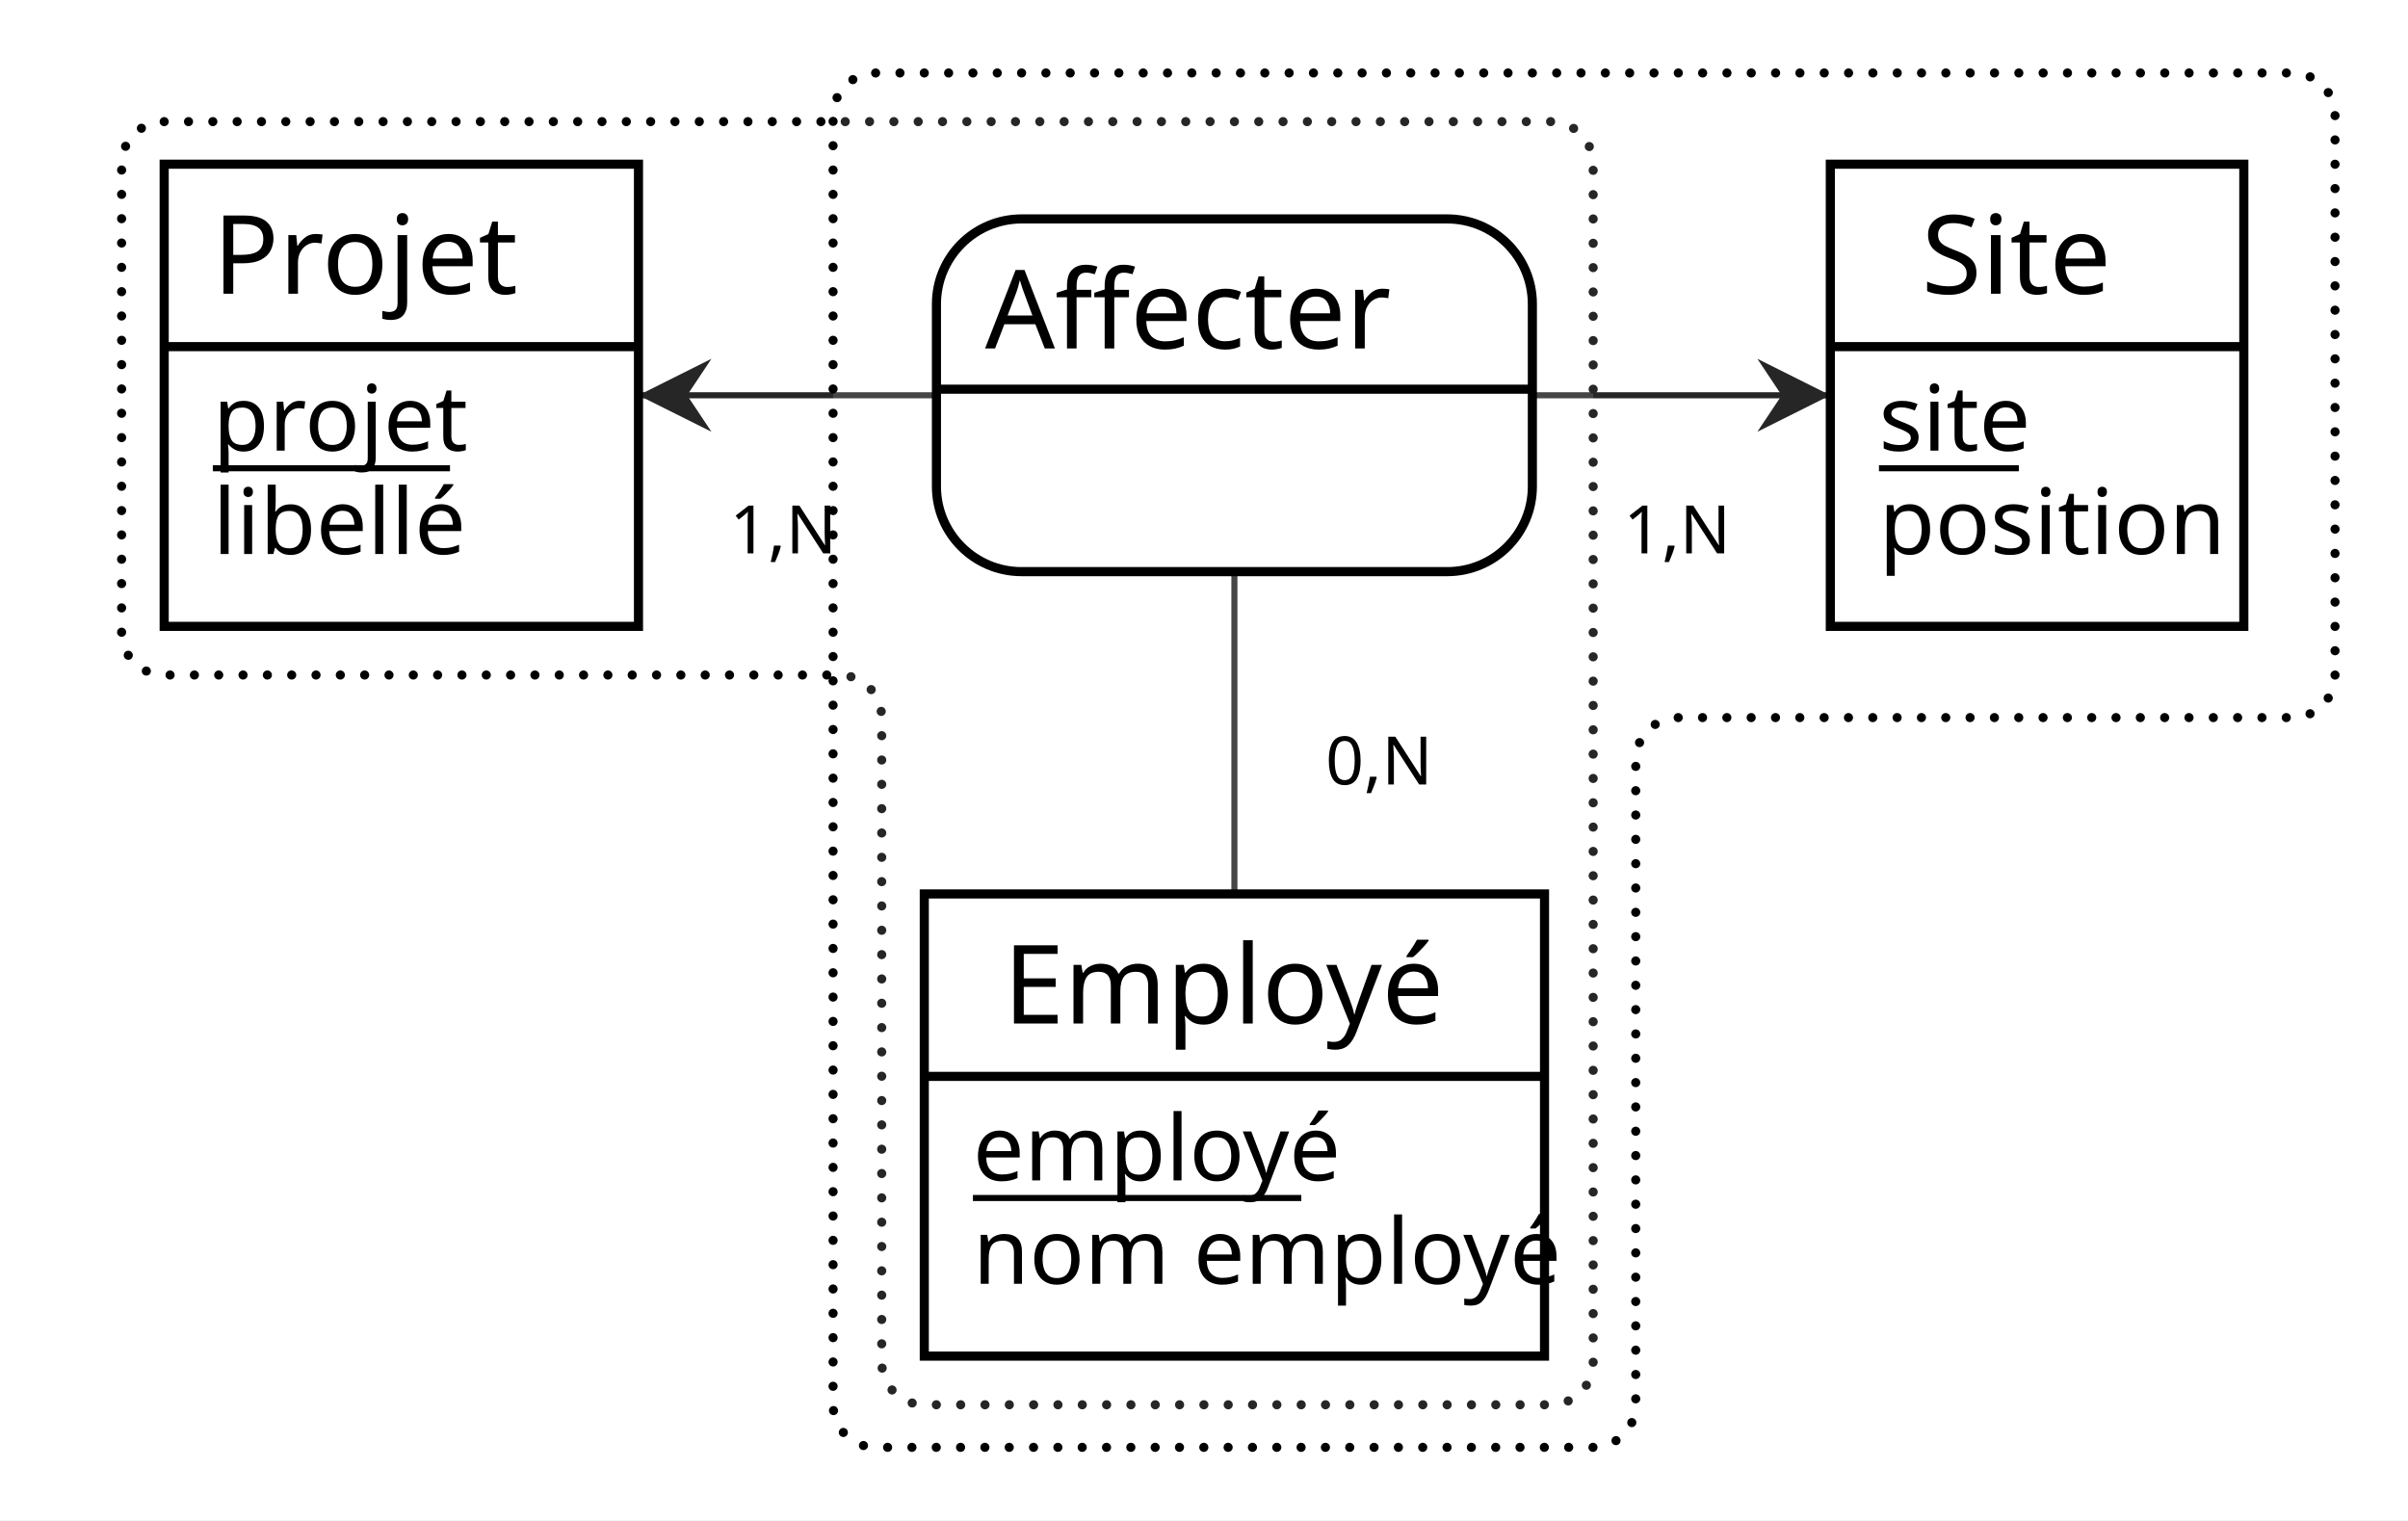
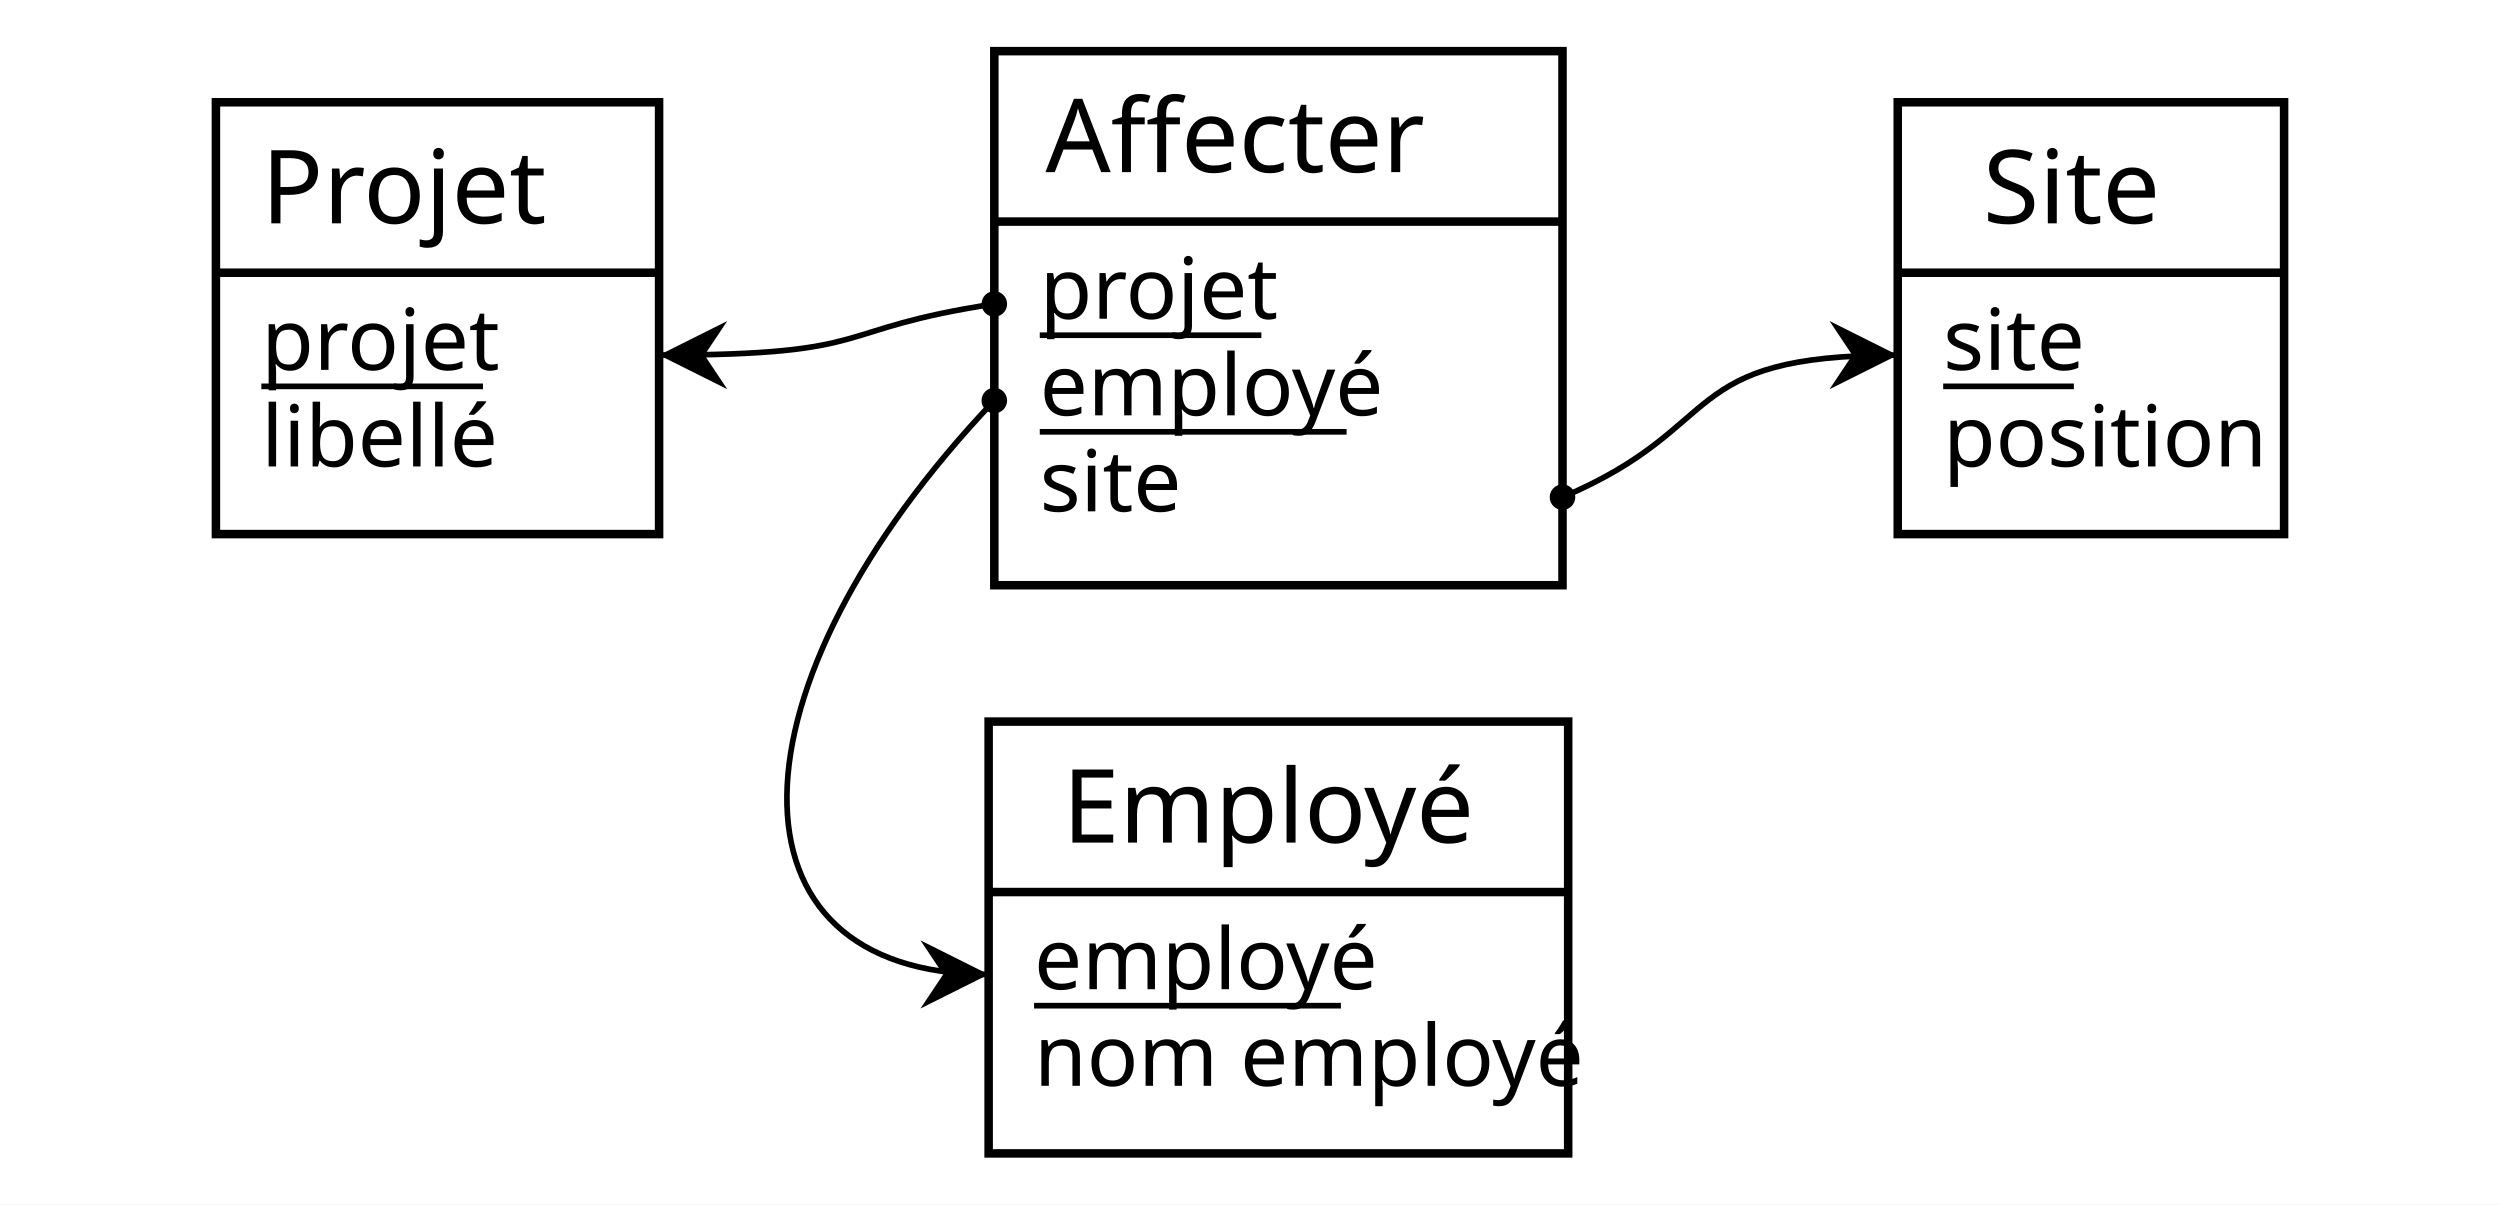
- <svg xmlns="http://www.w3.org/2000/svg" width="396" height="250" viewBox="0 0 396 250">
-   <rect id="frame" x="0" y="0" width="396" height="250" fill="#FFFFFF" stroke="none" stroke-width="0" />
+ <svg xmlns="http://www.w3.org/2000/svg" width="440" height="212" viewBox="0 0 440 212">
+   <rect id="frame" x="0" y="0" width="440" height="212" fill="#FFFFFF" stroke="none" stroke-width="0" />
  <g>
-     <line x1="335" y1="65" x2="203" y2="65" stroke="#000000" stroke-width="1" />
-     <polygon points="301 65 289 71 293 65 289 59" fill="#000000" stroke-width="0" />
-     <line x1="66" y1="65" x2="203" y2="65" stroke="#000000" stroke-width="1" />
-     <polygon points="105 65 117 59 113 65 117 71" fill="#000000" stroke-width="0" />
-     <line x1="203" y1="185" x2="203" y2="65" stroke="#000000" stroke-width="1" />
    <g>
-       <path d="M27 20 L255 20 a7 7 0 0 1 7 7 L262 224 a7 7 0 0 1 -7 7 L152 231 a7 7 0 0 1 -7 -7 L145 118 a7 7 0 0 0 -7 -7 L27 111 a7 7 0 0 1 -7 -7 L20 27 a7 7 0 0 1 7 -7" fill="#FFFFFF" stroke="none" stroke-width="0" opacity="0.15" />
-       <path d="M27 20 L255 20 a7 7 0 0 1 7 7 L262 224 a7 7 0 0 1 -7 7 L152 231 a7 7 0 0 1 -7 -7 L145 118 a7 7 0 0 0 -7 -7 L27 111 a7 7 0 0 1 -7 -7 L20 27 a7 7 0 0 1 7 -7" fill="none" stroke="#000000" stroke-width="1.5" stroke-dasharray="0,4" stroke-linecap="round" />
-       <path d="M144 12 L377 12 a7 7 0 0 1 7 7 L384 111 a7 7 0 0 1 -7 7 L276 118 a7 7 0 0 0 -7 7 L269 231 a7 7 0 0 1 -7 7 L144 238 a7 7 0 0 1 -7 -7 L137 19 a7 7 0 0 1 7 -7" fill="#FFFFFF" stroke="none" stroke-width="0" opacity="0.15" />
-       <path d="M144 12 L377 12 a7 7 0 0 1 7 7 L384 111 a7 7 0 0 1 -7 7 L276 118 a7 7 0 0 0 -7 7 L269 231 a7 7 0 0 1 -7 7 L144 238 a7 7 0 0 1 -7 -7 L137 19 a7 7 0 0 1 7 -7" fill="none" stroke="#000000" stroke-width="1.5" stroke-dasharray="0,4" stroke-linecap="round" />
-       <path d="M238 36 a14 14 90 0 1 14 14 V64 h-98 V50 a14 14 90 0 1 14 -14" fill="#FFFFFF" stroke="#FFFFFF" stroke-width="0" />
-       <path d="M252 64 v16 a14 14 90 0 1 -14 14 H168 a14 14 90 0 1 -14 -14 V64 H98" fill="#FFFFFF" stroke="#FFFFFF" stroke-width="0" />
-       <rect x="154" y="36" width="98" height="58" fill="none" rx="14" stroke="#000000" stroke-width="1.5" />
-       <line x1="154" y1="64" x2="252" y2="64" stroke="#000000" stroke-width="1.5" />
-       <text x="162" y="57.3" fill="#000000" font-family="Copperplate" font-size="18">Affecter</text>
+       <rect x="38" y="18" width="78" height="30" fill="#FFFFFF" stroke="none" stroke-width="0" opacity="1" />
+       <rect x="38" y="48" width="78" height="46" fill="#FFFFFF" stroke="none" stroke-width="0" opacity="1" />
+       <rect x="38" y="18" width="78" height="76" fill="none" stroke="#000000" stroke-width="1.5" opacity="1" />
+       <line x1="38" y1="48" x2="116" y2="48" stroke="#000000" stroke-width="1.5" />
    </g>
-     <text x="267" y="91" fill="#000000" font-family="Futura" font-size="11">1,N</text>
-     <text x="120" y="91" fill="#000000" font-family="Futura" font-size="11">1,N</text>
-     <text x="218" y="129" fill="#000000" font-family="Futura" font-size="11">0,N</text>
+     <text x="46" y="39.3" fill="#000000" font-family="Copperplate" font-size="18">Projet</text>
+     <text x="46" y="65.1" fill="#000000" font-family="Gill Sans" font-size="15">projet</text>
+     <line x1="46" y1="68" x2="85" y2="68" stroke="#000000" stroke-width="1" />
+     <text x="46" y="82.1" fill="#000000" font-family="Gill Sans" font-size="15">libellé</text>
  </g>
  <g>
    <g>
-       <rect x="27" y="27" width="78" height="30" fill="#FFFFFF" stroke="none" stroke-width="0" opacity="1" />
-       <rect x="27" y="57" width="78" height="46" fill="#FFFFFF" stroke="none" stroke-width="0" opacity="1" />
-       <rect x="27" y="27" width="78" height="76" fill="none" stroke="#000000" stroke-width="1.5" opacity="1" />
-       <line x1="27" y1="57" x2="105" y2="57" stroke="#000000" stroke-width="1.5" />
+       <rect x="175" y="9" width="100" height="30" fill="#FFFFFF" stroke="none" stroke-width="0" opacity="1" />
+       <rect x="175" y="39" width="100" height="64" fill="#FFFFFF" stroke="none" stroke-width="0" opacity="1" />
+       <rect x="175" y="9" width="100" height="94" fill="none" stroke="#000000" stroke-width="1.5" opacity="1" />
+       <line x1="175" y1="39" x2="275" y2="39" stroke="#000000" stroke-width="1.5" />
    </g>
-     <text x="35" y="48.3" fill="#000000" font-family="Copperplate" font-size="18">Projet</text>
-     <text x="35" y="74.1" fill="#000000" font-family="Gill Sans" font-size="15">projet</text>
-     <line x1="35" y1="77" x2="74" y2="77" stroke="#000000" stroke-width="1" />
-     <text x="35" y="91.1" fill="#000000" font-family="Gill Sans" font-size="15">libellé</text>
+     <text x="184" y="30.3" fill="#000000" font-family="Copperplate" font-size="18">Affecter</text>
+     <text x="183" y="56.1" fill="#000000" font-family="Gill Sans" font-size="15">projet</text>
+     <line x1="183" y1="59" x2="222" y2="59" stroke="#000000" stroke-width="1" />
+     <text x="183" y="73.1" fill="#000000" font-family="Gill Sans" font-size="15">employé</text>
+     <line x1="183" y1="76" x2="237" y2="76" stroke="#000000" stroke-width="1" />
+     <text x="183" y="90" fill="#000000" font-family="Gill Sans" font-size="15">site</text>
  </g>
  <g>
    <g>
-       <rect x="301" y="27" width="68" height="30" fill="#FFFFFF" stroke="none" stroke-width="0" opacity="1" />
-       <rect x="301" y="57" width="68" height="46" fill="#FFFFFF" stroke="none" stroke-width="0" opacity="1" />
-       <rect x="301" y="27" width="68" height="76" fill="none" stroke="#000000" stroke-width="1.5" opacity="1" />
-       <line x1="301" y1="57" x2="369" y2="57" stroke="#000000" stroke-width="1.5" />
+       <rect x="334" y="18" width="68" height="30" fill="#FFFFFF" stroke="none" stroke-width="0" opacity="1" />
+       <rect x="334" y="48" width="68" height="46" fill="#FFFFFF" stroke="none" stroke-width="0" opacity="1" />
+       <rect x="334" y="18" width="68" height="76" fill="none" stroke="#000000" stroke-width="1.5" opacity="1" />
+       <line x1="334" y1="48" x2="402" y2="48" stroke="#000000" stroke-width="1.5" />
    </g>
-     <text x="316" y="48.3" fill="#000000" font-family="Copperplate" font-size="18">Site</text>
-     <text x="309" y="74.1" fill="#000000" font-family="Gill Sans" font-size="15">site</text>
-     <line x1="309" y1="77" x2="332" y2="77" stroke="#000000" stroke-width="1" />
-     <text x="309" y="91.1" fill="#000000" font-family="Gill Sans" font-size="15">position</text>
+     <text x="349" y="39.3" fill="#000000" font-family="Copperplate" font-size="18">Site</text>
+     <text x="342" y="65.1" fill="#000000" font-family="Gill Sans" font-size="15">site</text>
+     <line x1="342" y1="68" x2="365" y2="68" stroke="#000000" stroke-width="1" />
+     <text x="342" y="82.1" fill="#000000" font-family="Gill Sans" font-size="15">position</text>
  </g>
  <g>
    <g>
-       <rect x="152" y="147" width="102" height="30" fill="#FFFFFF" stroke="none" stroke-width="0" opacity="1" />
-       <rect x="152" y="177" width="102" height="46" fill="#FFFFFF" stroke="none" stroke-width="0" opacity="1" />
-       <rect x="152" y="147" width="102" height="76" fill="none" stroke="#000000" stroke-width="1.5" opacity="1" />
-       <line x1="152" y1="177" x2="254" y2="177" stroke="#000000" stroke-width="1.5" />
+       <rect x="174" y="127" width="102" height="30" fill="#FFFFFF" stroke="none" stroke-width="0" opacity="1" />
+       <rect x="174" y="157" width="102" height="46" fill="#FFFFFF" stroke="none" stroke-width="0" opacity="1" />
+       <rect x="174" y="127" width="102" height="76" fill="none" stroke="#000000" stroke-width="1.5" opacity="1" />
+       <line x1="174" y1="157" x2="276" y2="157" stroke="#000000" stroke-width="1.5" />
    </g>
-     <text x="165" y="168.3" fill="#000000" font-family="Copperplate" font-size="18">Employé</text>
-     <text x="160" y="194.1" fill="#000000" font-family="Gill Sans" font-size="15">employé</text>
-     <line x1="160" y1="197" x2="214" y2="197" stroke="#000000" stroke-width="1" />
-     <text x="160" y="211.1" fill="#000000" font-family="Gill Sans" font-size="15">nom employé</text>
+     <text x="187" y="148.3" fill="#000000" font-family="Copperplate" font-size="18">Employé</text>
+     <text x="182" y="174.1" fill="#000000" font-family="Gill Sans" font-size="15">employé</text>
+     <line x1="182" y1="177" x2="236" y2="177" stroke="#000000" stroke-width="1" />
+     <text x="182" y="191.1" fill="#000000" font-family="Gill Sans" font-size="15">nom employé</text>
  </g>
+   <path d="M175 53.5 C145.5 58 155.33 62.5 116 62.5" fill="none" stroke="#000000" stroke-width="1" />
+   <polygon points="116 62.5 128 56.5 124 62.5 128 68.5" fill="#000000" stroke-width="0" />
+   <circle cx="175" cy="53.5" r="1.5" stroke="#000000" stroke-width="1.5" fill="#000000" />
+   <path d="M175 70.5 C127 121 126 171.5 174 171.5" fill="none" stroke="#000000" stroke-width="1" />
+   <polygon points="174 171.5 162 177.5 166 171.5 162 165.5" fill="#000000" stroke-width="0" />
+   <circle cx="175" cy="70.5" r="1.5" stroke="#000000" stroke-width="1.5" fill="#000000" />
+   <path d="M275 87.5 C304.5 75 294.67 62.5 334 62.5" fill="none" stroke="#000000" stroke-width="1" />
+   <polygon points="334 62.5 322 68.5 326 62.5 322 56.5" fill="#000000" stroke-width="0" />
+   <circle cx="275" cy="87.5" r="1.5" stroke="#000000" stroke-width="1.5" fill="#000000" />
</svg>
